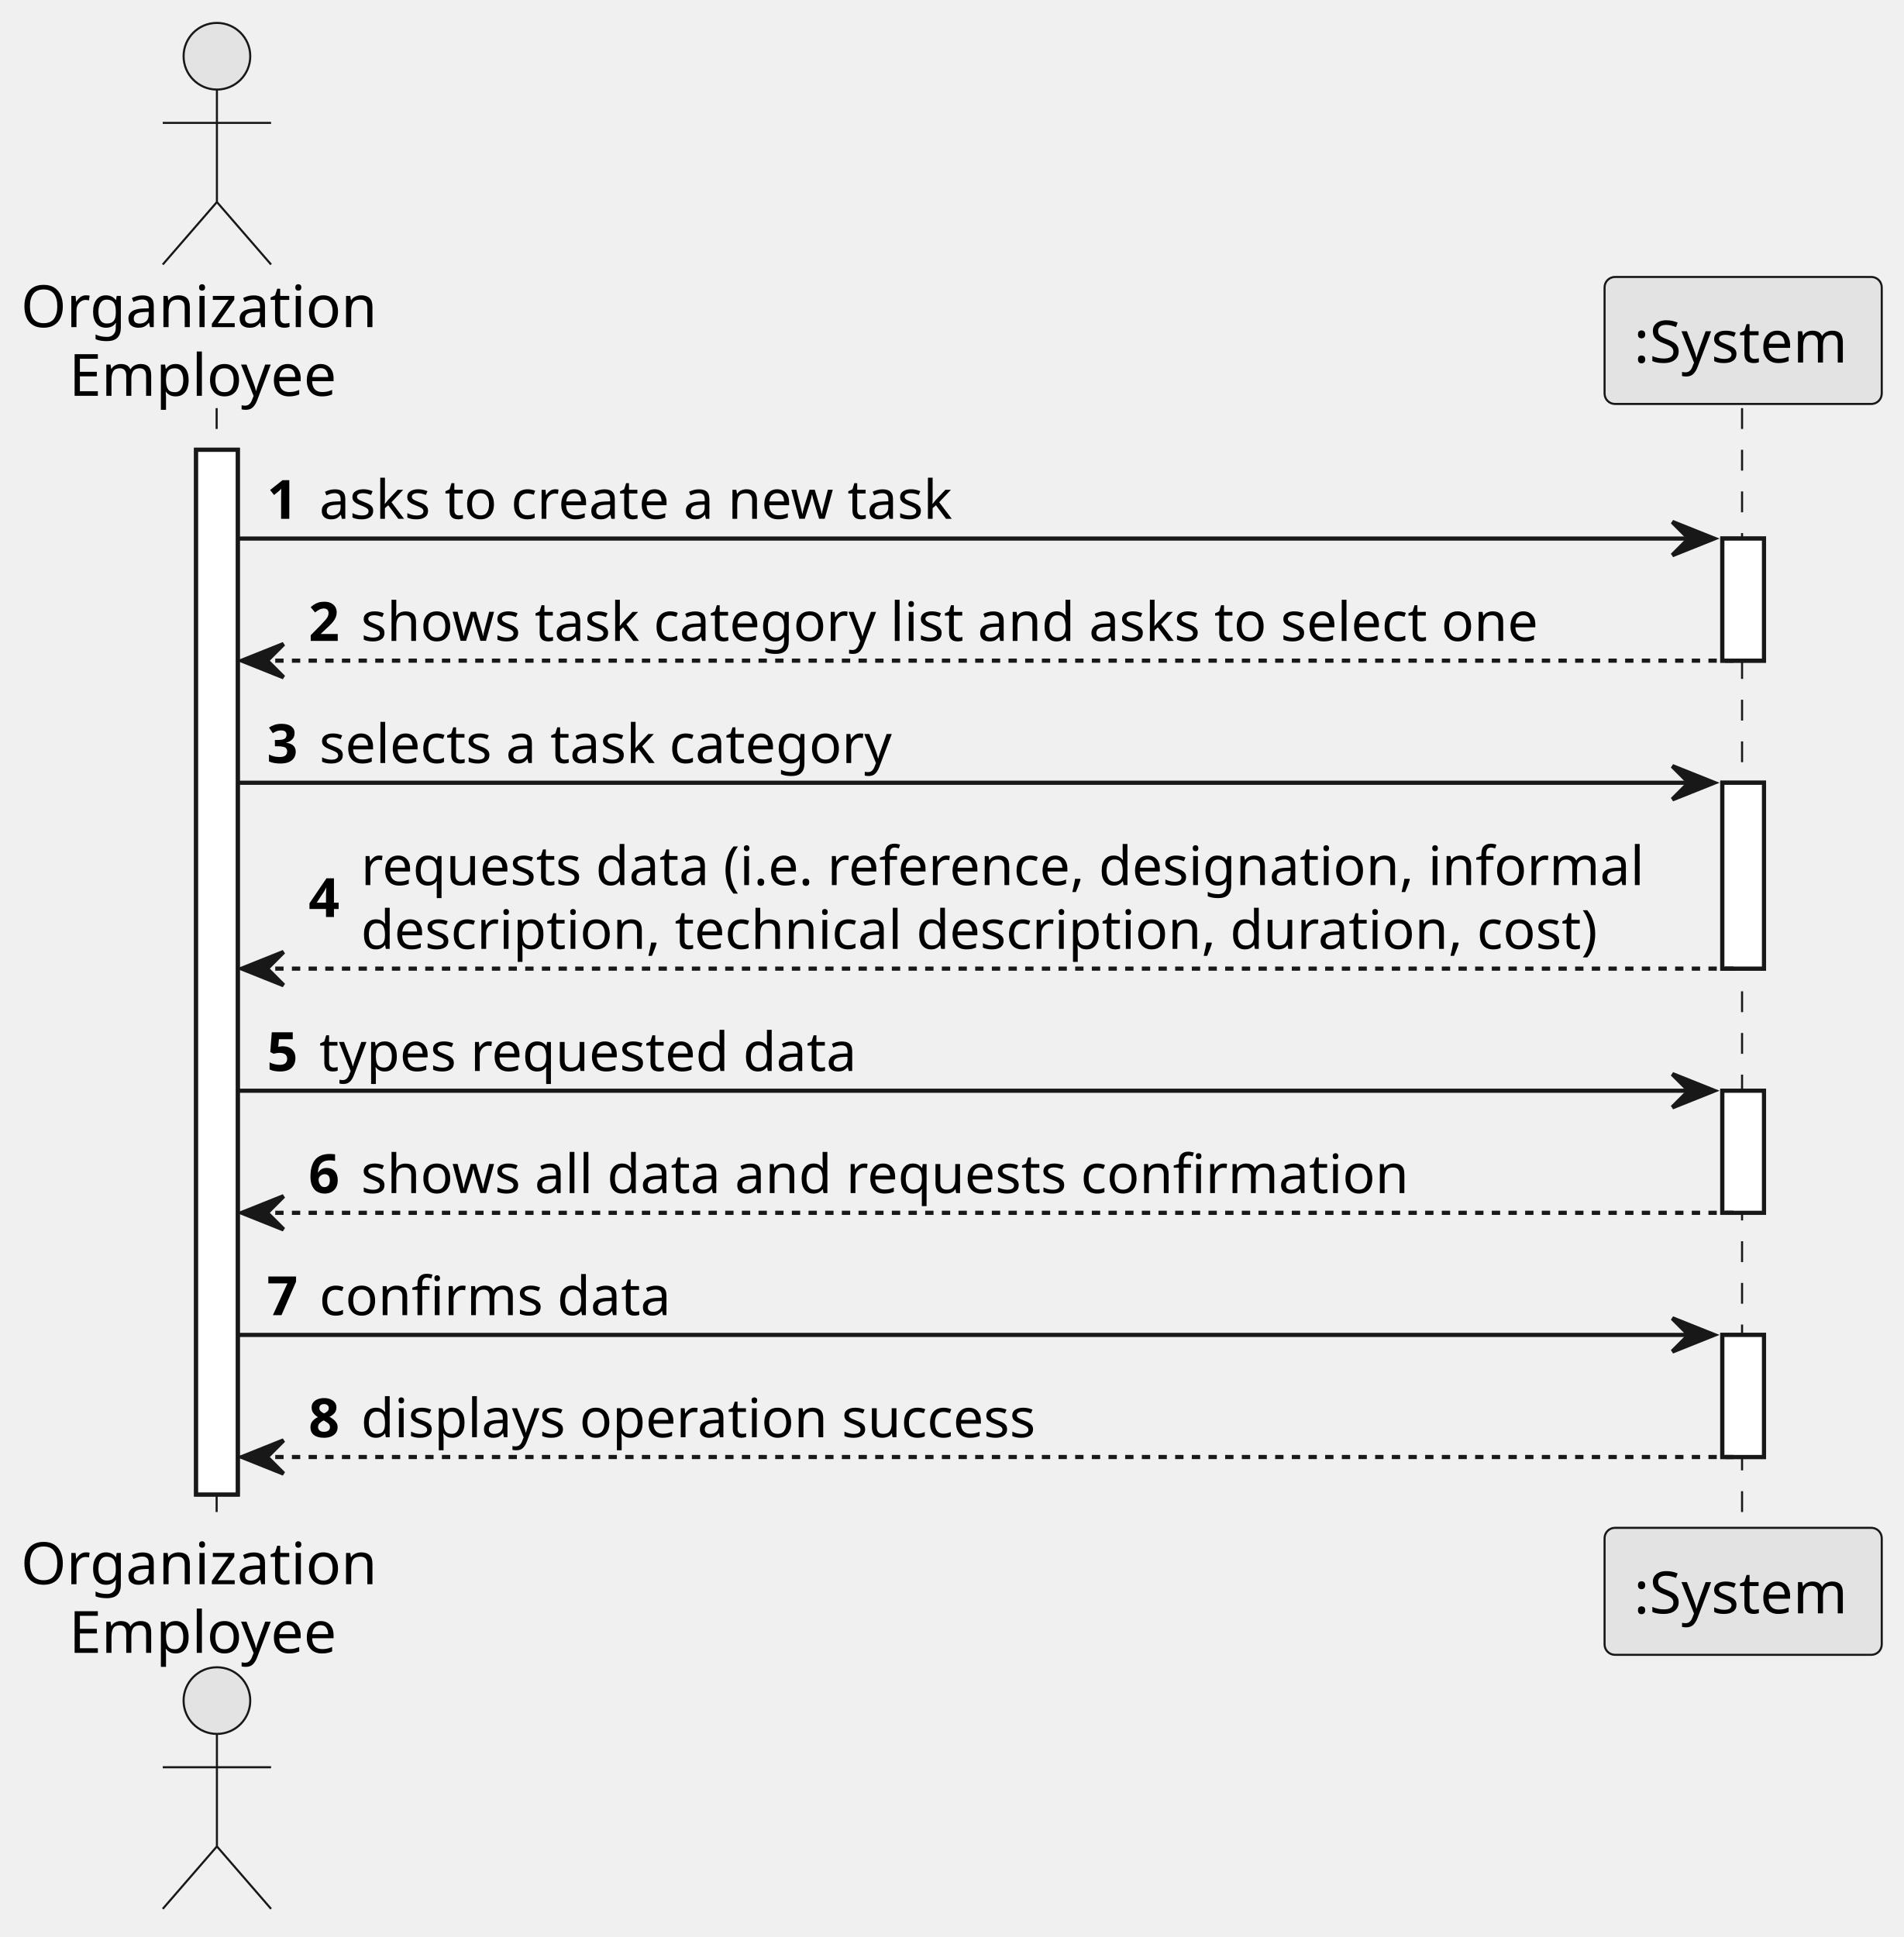
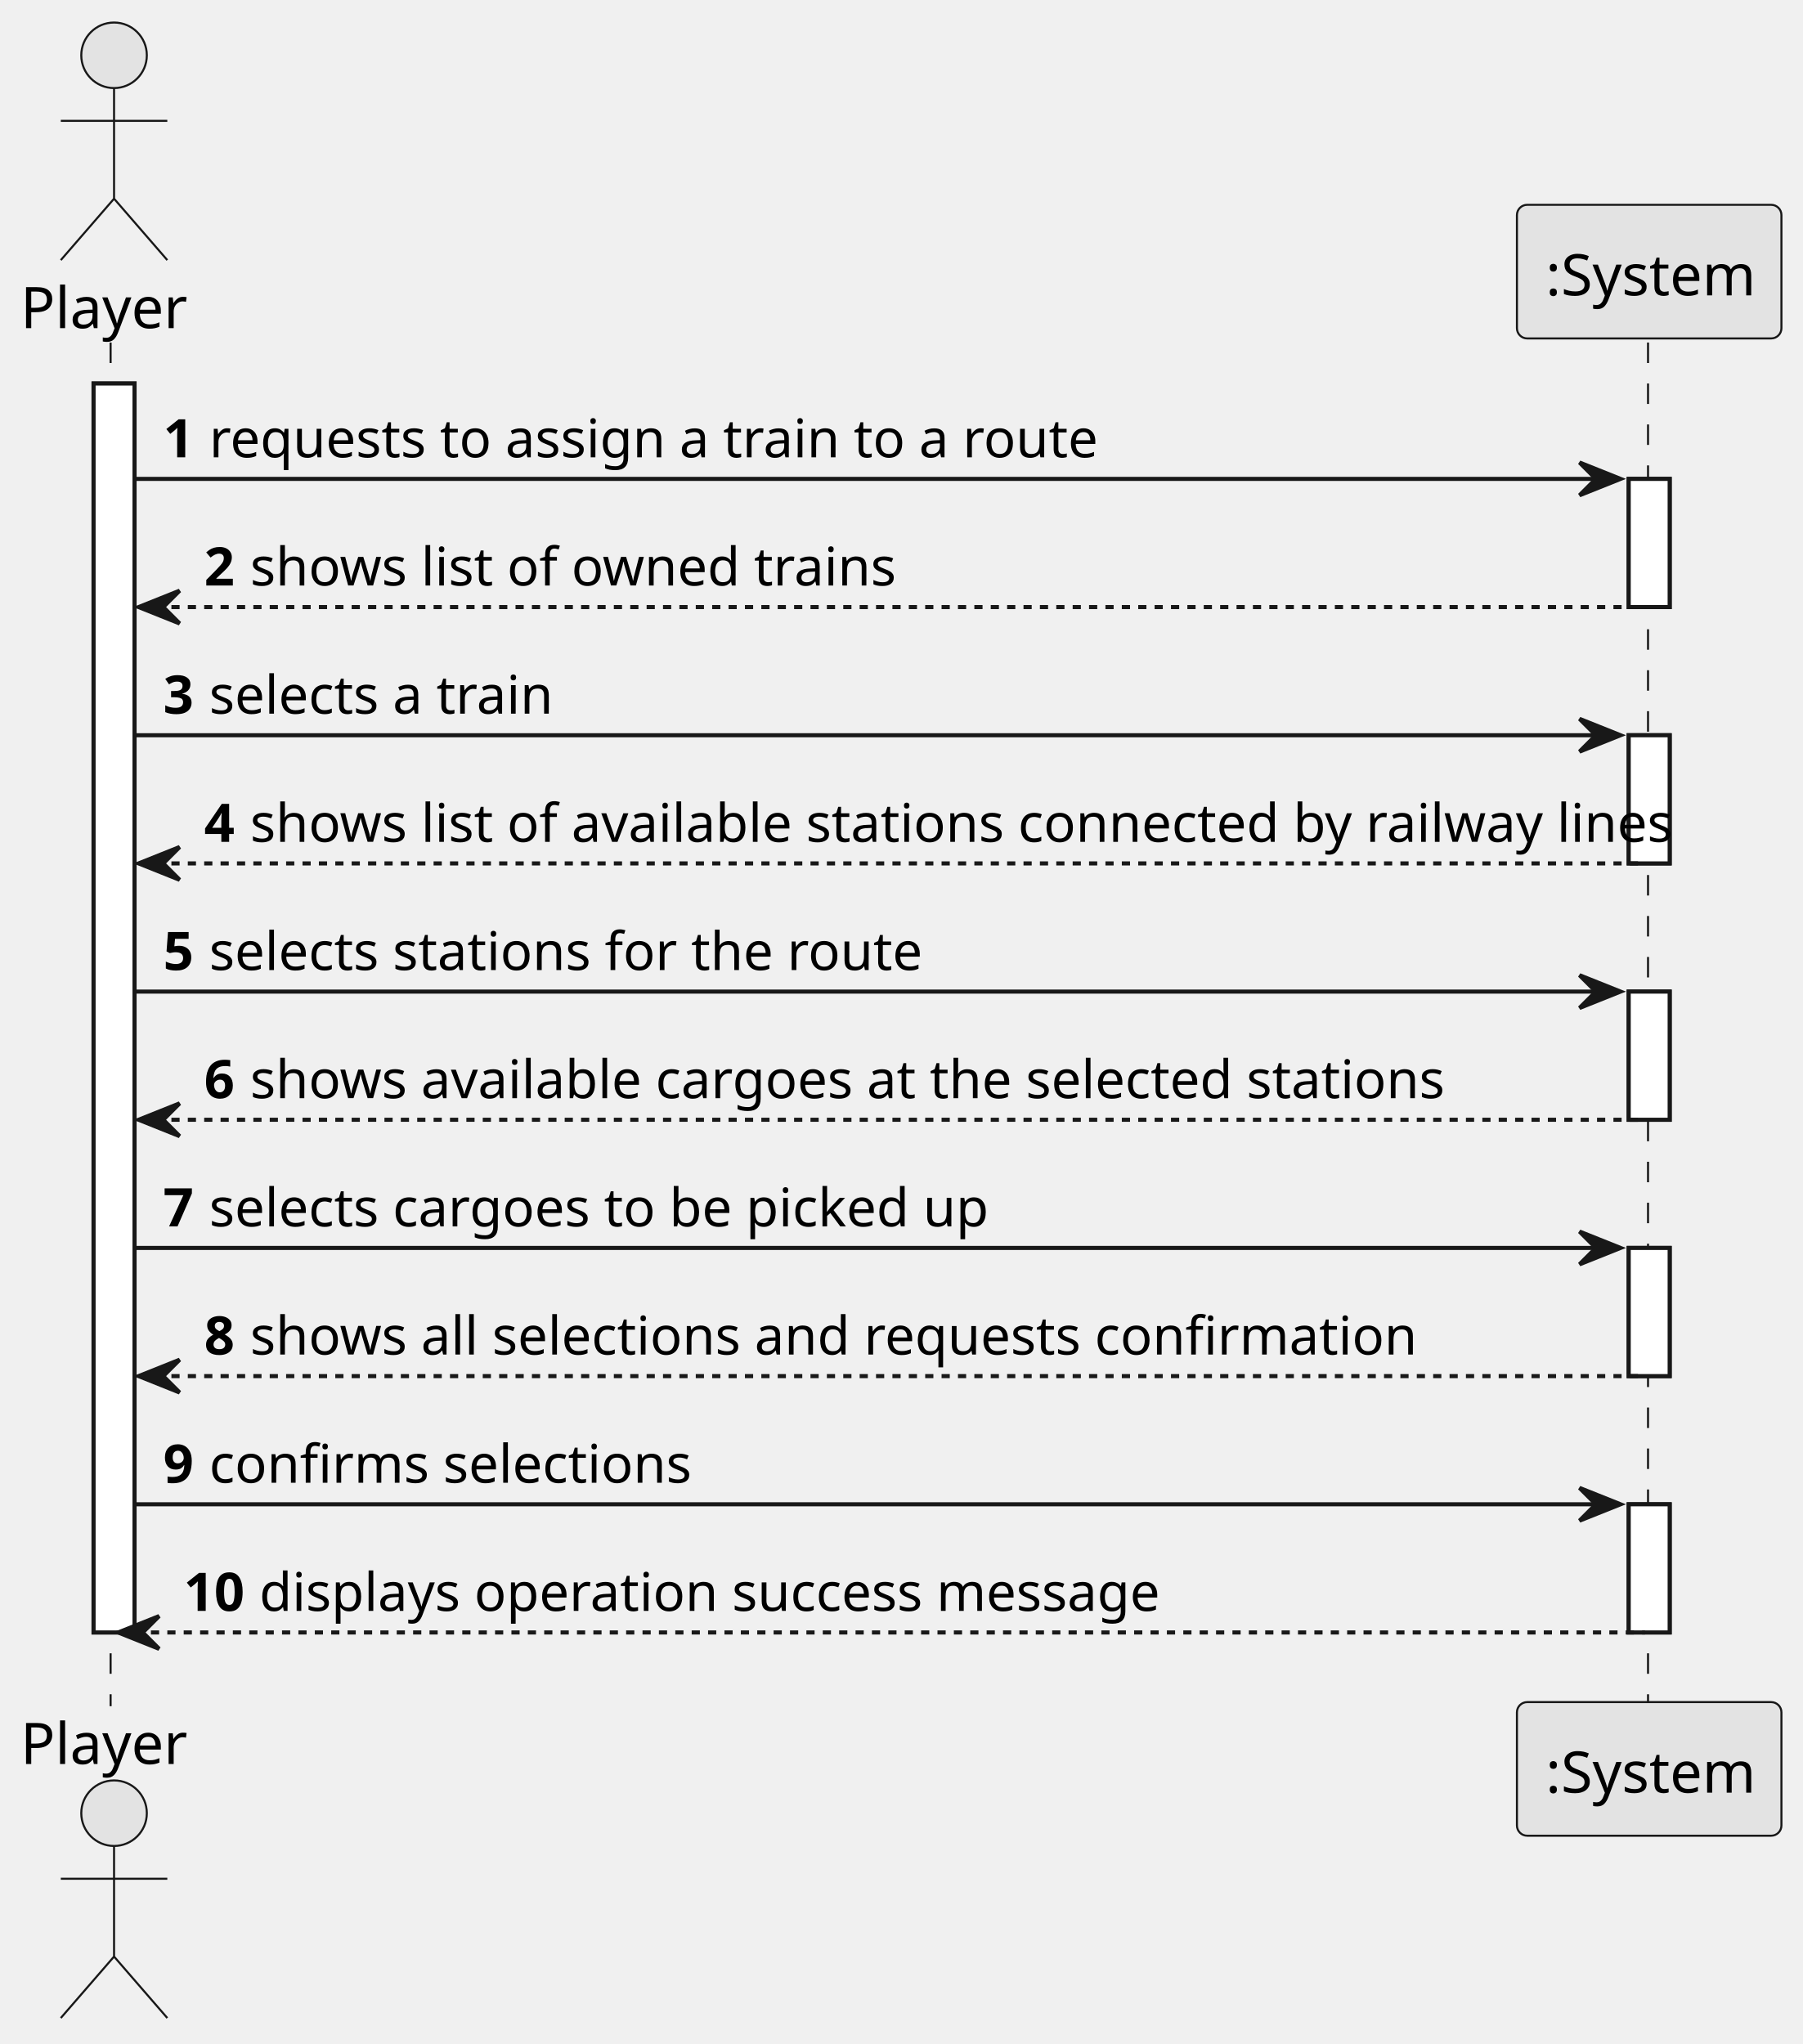
- <svg xmlns="http://www.w3.org/2000/svg" contentStyleType="text/css" height="465px" preserveAspectRatio="none" style="width:457px;height:465px;background:#FFFFFF;" version="1.1" viewBox="0 0 457 465" width="457px" zoomAndPan="magnify">
+ <svg xmlns="http://www.w3.org/2000/svg" contentStyleType="text/css" height="499px" preserveAspectRatio="none" style="width:440px;height:499px;background:#FFFFFF;" version="1.1" viewBox="0 0 440 499" width="440px" zoomAndPan="magnify">
  <defs />
  <g>
-     <rect fill="#FFFFFF" height="250.795" style="stroke:#181818;stroke-width:1.0;" width="10" x="47.065" y="107.977" />
-     <rect fill="#FFFFFF" height="29.311" style="stroke:#181818;stroke-width:1.0;" width="10" x="413.397" y="129.287" />
-     <rect fill="#FFFFFF" height="44.621" style="stroke:#181818;stroke-width:1.0;" width="10" x="413.397" y="187.908" />
-     <rect fill="#FFFFFF" height="29.311" style="stroke:#181818;stroke-width:1.0;" width="10" x="413.397" y="261.84" />
-     <rect fill="#FFFFFF" height="29.311" style="stroke:#181818;stroke-width:1.0;" width="10" x="413.397" y="320.461" />
-     <line style="stroke:#181818;stroke-width:0.5;stroke-dasharray:5.0,5.0;" x1="52" x2="52" y1="97.977" y2="367.772" />
-     <line style="stroke:#181818;stroke-width:0.5;stroke-dasharray:5.0,5.0;" x1="418.133" x2="418.133" y1="97.977" y2="367.772" />
-     <text fill="#000000" font-family="sans-serif" font-size="14" lengthAdjust="spacing" textLength="88.129" x="5" y="78.535">Organization</text>
-     <text fill="#000000" font-family="sans-serif" font-size="14" lengthAdjust="spacing" textLength="65.03" x="16.549" y="95.023">Employee</text>
-     <ellipse cx="52.065" cy="13.5" fill="#E3E3E3" rx="8" ry="8" style="stroke:#181818;stroke-width:0.5;" />
-     <path d="M52.065,21.5 L52.065,48.5 M39.065,29.5 L65.064,29.5 M52.065,48.5 L39.065,63.5 M52.065,48.5 L65.064,63.5 " fill="none" style="stroke:#181818;stroke-width:0.5;" />
-     <text fill="#000000" font-family="sans-serif" font-size="14" lengthAdjust="spacing" textLength="88.129" x="5" y="380.307">Organization</text>
-     <text fill="#000000" font-family="sans-serif" font-size="14" lengthAdjust="spacing" textLength="65.03" x="16.549" y="396.795">Employee</text>
-     <ellipse cx="52.065" cy="408.248" fill="#E3E3E3" rx="8" ry="8" style="stroke:#181818;stroke-width:0.5;" />
-     <path d="M52.065,416.248 L52.065,443.248 M39.065,424.248 L65.064,424.248 M52.065,443.248 L39.065,458.248 M52.065,443.248 L65.064,458.248 " fill="none" style="stroke:#181818;stroke-width:0.5;" />
-     <rect fill="#E3E3E3" height="30.488" rx="2.5" ry="2.5" style="stroke:#181818;stroke-width:0.5;" width="66.527" x="385.133" y="66.488" />
-     <text fill="#000000" font-family="sans-serif" font-size="14" lengthAdjust="spacing" textLength="52.527" x="392.133" y="87.023">:System</text>
-     <rect fill="#E3E3E3" height="30.488" rx="2.5" ry="2.5" style="stroke:#181818;stroke-width:0.5;" width="66.527" x="385.133" y="366.772" />
-     <text fill="#000000" font-family="sans-serif" font-size="14" lengthAdjust="spacing" textLength="52.527" x="392.133" y="387.307">:System</text>
-     <rect fill="#FFFFFF" height="250.795" style="stroke:#181818;stroke-width:1.0;" width="10" x="47.065" y="107.977" />
-     <rect fill="#FFFFFF" height="29.311" style="stroke:#181818;stroke-width:1.0;" width="10" x="413.397" y="129.287" />
-     <rect fill="#FFFFFF" height="44.621" style="stroke:#181818;stroke-width:1.0;" width="10" x="413.397" y="187.908" />
-     <rect fill="#FFFFFF" height="29.311" style="stroke:#181818;stroke-width:1.0;" width="10" x="413.397" y="261.84" />
-     <rect fill="#FFFFFF" height="29.311" style="stroke:#181818;stroke-width:1.0;" width="10" x="413.397" y="320.461" />
-     <polygon fill="#181818" points="401.397,125.287,411.397,129.287,401.397,133.287,405.397,129.287" style="stroke:#181818;stroke-width:1.0;" />
-     <line style="stroke:#181818;stroke-width:1.0;" x1="57.065" x2="407.397" y1="129.287" y2="129.287" />
-     <text fill="#000000" font-family="sans-serif" font-size="13" font-weight="bold" lengthAdjust="spacing" textLength="8.576" x="64.064" y="124.545">1</text>
-     <text fill="#000000" font-family="sans-serif" font-size="13" lengthAdjust="spacing" textLength="158.723" x="76.64" y="124.545">asks to create a new task</text>
-     <polygon fill="#181818" points="68.064,154.598,58.065,158.598,68.064,162.598,64.064,158.598" style="stroke:#181818;stroke-width:1.0;" />
-     <line style="stroke:#181818;stroke-width:1.0;stroke-dasharray:2.0,2.0;" x1="62.065" x2="417.397" y1="158.598" y2="158.598" />
-     <text fill="#000000" font-family="sans-serif" font-size="13" font-weight="bold" lengthAdjust="spacing" textLength="8.576" x="74.064" y="153.856">2</text>
-     <text fill="#000000" font-family="sans-serif" font-size="13" lengthAdjust="spacing" textLength="295.642" x="86.64" y="153.856">shows task category list and asks to select one</text>
-     <polygon fill="#181818" points="401.397,183.908,411.397,187.908,401.397,191.908,405.397,187.908" style="stroke:#181818;stroke-width:1.0;" />
-     <line style="stroke:#181818;stroke-width:1.0;" x1="57.065" x2="407.397" y1="187.908" y2="187.908" />
-     <text fill="#000000" font-family="sans-serif" font-size="13" font-weight="bold" lengthAdjust="spacing" textLength="8.576" x="64.064" y="183.166">3</text>
-     <text fill="#000000" font-family="sans-serif" font-size="13" lengthAdjust="spacing" textLength="142.949" x="76.64" y="183.166">selects a task category</text>
-     <polygon fill="#181818" points="68.064,228.529,58.065,232.529,68.064,236.529,64.064,232.529" style="stroke:#181818;stroke-width:1.0;" />
-     <line style="stroke:#181818;stroke-width:1.0;stroke-dasharray:2.0,2.0;" x1="62.065" x2="417.397" y1="232.529" y2="232.529" />
-     <text fill="#000000" font-family="sans-serif" font-size="13" font-weight="bold" lengthAdjust="spacing" textLength="8.576" x="74.064" y="220.132">4</text>
-     <text fill="#000000" font-family="sans-serif" font-size="13" lengthAdjust="spacing" textLength="319.757" x="86.64" y="212.477">requests data (i.e. reference, designation, informal</text>
-     <text fill="#000000" font-family="sans-serif" font-size="13" lengthAdjust="spacing" textLength="310.115" x="86.64" y="227.787">description, technical description, duration, cost)</text>
-     <polygon fill="#181818" points="401.397,257.84,411.397,261.84,401.397,265.84,405.397,261.84" style="stroke:#181818;stroke-width:1.0;" />
-     <line style="stroke:#181818;stroke-width:1.0;" x1="57.065" x2="407.397" y1="261.84" y2="261.84" />
-     <text fill="#000000" font-family="sans-serif" font-size="13" font-weight="bold" lengthAdjust="spacing" textLength="8.576" x="64.064" y="257.098">5</text>
-     <text fill="#000000" font-family="sans-serif" font-size="13" lengthAdjust="spacing" textLength="132.304" x="76.64" y="257.098">types requested data</text>
-     <polygon fill="#181818" points="68.064,287.15,58.065,291.15,68.064,295.15,64.064,291.15" style="stroke:#181818;stroke-width:1.0;" />
-     <line style="stroke:#181818;stroke-width:1.0;stroke-dasharray:2.0,2.0;" x1="62.065" x2="417.397" y1="291.15" y2="291.15" />
-     <text fill="#000000" font-family="sans-serif" font-size="13" font-weight="bold" lengthAdjust="spacing" textLength="8.576" x="74.064" y="286.408">6</text>
-     <text fill="#000000" font-family="sans-serif" font-size="13" lengthAdjust="spacing" textLength="260.146" x="86.64" y="286.408">shows all data and requests confirmation</text>
-     <polygon fill="#181818" points="401.397,316.461,411.397,320.461,401.397,324.461,405.397,320.461" style="stroke:#181818;stroke-width:1.0;" />
-     <line style="stroke:#181818;stroke-width:1.0;" x1="57.065" x2="407.397" y1="320.461" y2="320.461" />
-     <text fill="#000000" font-family="sans-serif" font-size="13" font-weight="bold" lengthAdjust="spacing" textLength="8.576" x="64.064" y="315.719">7</text>
-     <text fill="#000000" font-family="sans-serif" font-size="13" lengthAdjust="spacing" textLength="86.849" x="76.64" y="315.719">confirms data</text>
-     <polygon fill="#181818" points="68.064,345.772,58.065,349.772,68.064,353.772,64.064,349.772" style="stroke:#181818;stroke-width:1.0;" />
-     <line style="stroke:#181818;stroke-width:1.0;stroke-dasharray:2.0,2.0;" x1="62.065" x2="417.397" y1="349.772" y2="349.772" />
-     <text fill="#000000" font-family="sans-serif" font-size="13" font-weight="bold" lengthAdjust="spacing" textLength="8.576" x="74.064" y="345.029">8</text>
-     <text fill="#000000" font-family="sans-serif" font-size="13" lengthAdjust="spacing" textLength="168.422" x="86.64" y="345.029">displays operation success</text>
+     <rect fill="#FFFFFF" height="304.91" style="stroke:#181818;stroke-width:1.0;" width="10" x="22.841" y="93.621" />
+     <rect fill="#FFFFFF" height="31.291" style="stroke:#181818;stroke-width:1.0;" width="10" x="397.572" y="116.912" />
+     <rect fill="#FFFFFF" height="31.291" style="stroke:#181818;stroke-width:1.0;" width="10" x="397.572" y="179.494" />
+     <rect fill="#FFFFFF" height="31.291" style="stroke:#181818;stroke-width:1.0;" width="10" x="397.572" y="242.076" />
+     <rect fill="#FFFFFF" height="31.291" style="stroke:#181818;stroke-width:1.0;" width="10" x="397.572" y="304.658" />
+     <rect fill="#FFFFFF" height="31.291" style="stroke:#181818;stroke-width:1.0;" width="10" x="397.572" y="367.24" />
+     <line style="stroke:#181818;stroke-width:0.5;stroke-dasharray:5.0,5.0;" x1="27" x2="27" y1="83.621" y2="416.531" />
+     <line style="stroke:#181818;stroke-width:0.5;stroke-dasharray:5.0,5.0;" x1="402.289" x2="402.289" y1="83.621" y2="416.531" />
+     <text fill="#000000" font-family="sans-serif" font-size="14" lengthAdjust="spacing" textLength="39.683" x="5" y="80.107">Player</text>
+     <ellipse cx="27.841" cy="13.5" fill="#E3E3E3" rx="8" ry="8" style="stroke:#181818;stroke-width:0.5;" />
+     <path d="M27.841,21.5 L27.841,48.5 M14.841,29.5 L40.841,29.5 M27.841,48.5 L14.841,63.5 M27.841,48.5 L40.841,63.5 " fill="none" style="stroke:#181818;stroke-width:0.5;" />
+     <text fill="#000000" font-family="sans-serif" font-size="14" lengthAdjust="spacing" textLength="39.683" x="5" y="430.639">Player</text>
+     <ellipse cx="27.841" cy="442.652" fill="#E3E3E3" rx="8" ry="8" style="stroke:#181818;stroke-width:0.5;" />
+     <path d="M27.841,450.652 L27.841,477.652 M14.841,458.652 L40.841,458.652 M27.841,477.652 L14.841,492.652 M27.841,477.652 L40.841,492.652 " fill="none" style="stroke:#181818;stroke-width:0.5;" />
+     <rect fill="#E3E3E3" height="32.621" rx="2.5" ry="2.5" style="stroke:#181818;stroke-width:0.5;" width="64.565" x="370.289" y="50" />
+     <text fill="#000000" font-family="sans-serif" font-size="14" lengthAdjust="spacing" textLength="50.565" x="377.289" y="72.107">:System</text>
+     <rect fill="#E3E3E3" height="32.621" rx="2.5" ry="2.5" style="stroke:#181818;stroke-width:0.5;" width="64.565" x="370.289" y="415.531" />
+     <text fill="#000000" font-family="sans-serif" font-size="14" lengthAdjust="spacing" textLength="50.565" x="377.289" y="437.639">:System</text>
+     <rect fill="#FFFFFF" height="304.91" style="stroke:#181818;stroke-width:1.0;" width="10" x="22.841" y="93.621" />
+     <rect fill="#FFFFFF" height="31.291" style="stroke:#181818;stroke-width:1.0;" width="10" x="397.572" y="116.912" />
+     <rect fill="#FFFFFF" height="31.291" style="stroke:#181818;stroke-width:1.0;" width="10" x="397.572" y="179.494" />
+     <rect fill="#FFFFFF" height="31.291" style="stroke:#181818;stroke-width:1.0;" width="10" x="397.572" y="242.076" />
+     <rect fill="#FFFFFF" height="31.291" style="stroke:#181818;stroke-width:1.0;" width="10" x="397.572" y="304.658" />
+     <rect fill="#FFFFFF" height="31.291" style="stroke:#181818;stroke-width:1.0;" width="10" x="397.572" y="367.24" />
+     <polygon fill="#181818" points="385.572,112.912,395.572,116.912,385.572,120.912,389.572,116.912" style="stroke:#181818;stroke-width:1.0;" />
+     <line style="stroke:#181818;stroke-width:1.0;" x1="32.841" x2="391.572" y1="116.912" y2="116.912" />
+     <text fill="#000000" font-family="sans-serif" font-size="13" font-weight="bold" lengthAdjust="spacing" textLength="7.23" x="39.841" y="111.649">1</text>
+     <text fill="#000000" font-family="sans-serif" font-size="13" lengthAdjust="spacing" textLength="203.785" x="51.071" y="111.649">requests to assign a train to a route</text>
+     <polygon fill="#181818" points="43.841,144.203,33.841,148.203,43.841,152.203,39.841,148.203" style="stroke:#181818;stroke-width:1.0;" />
+     <line style="stroke:#181818;stroke-width:1.0;stroke-dasharray:2.0,2.0;" x1="37.841" x2="401.572" y1="148.203" y2="148.203" />
+     <text fill="#000000" font-family="sans-serif" font-size="13" font-weight="bold" lengthAdjust="spacing" textLength="7.23" x="49.841" y="142.94">2</text>
+     <text fill="#000000" font-family="sans-serif" font-size="13" lengthAdjust="spacing" textLength="148.123" x="61.071" y="142.94">shows list of owned trains</text>
+     <polygon fill="#181818" points="385.572,175.494,395.572,179.494,385.572,183.494,389.572,179.494" style="stroke:#181818;stroke-width:1.0;" />
+     <line style="stroke:#181818;stroke-width:1.0;" x1="32.841" x2="391.572" y1="179.494" y2="179.494" />
+     <text fill="#000000" font-family="sans-serif" font-size="13" font-weight="bold" lengthAdjust="spacing" textLength="7.23" x="39.841" y="174.231">3</text>
+     <text fill="#000000" font-family="sans-serif" font-size="13" lengthAdjust="spacing" textLength="80.203" x="51.071" y="174.231">selects a train</text>
+     <polygon fill="#181818" points="43.841,206.785,33.841,210.785,43.841,214.785,39.841,210.785" style="stroke:#181818;stroke-width:1.0;" />
+     <line style="stroke:#181818;stroke-width:1.0;stroke-dasharray:2.0,2.0;" x1="37.841" x2="401.572" y1="210.785" y2="210.785" />
+     <text fill="#000000" font-family="sans-serif" font-size="13" font-weight="bold" lengthAdjust="spacing" textLength="7.23" x="49.841" y="205.523">4</text>
+     <text fill="#000000" font-family="sans-serif" font-size="13" lengthAdjust="spacing" textLength="329.5" x="61.071" y="205.523">shows list of available stations connected by railway lines</text>
+     <polygon fill="#181818" points="385.572,238.076,395.572,242.076,385.572,246.076,389.572,242.076" style="stroke:#181818;stroke-width:1.0;" />
+     <line style="stroke:#181818;stroke-width:1.0;" x1="32.841" x2="391.572" y1="242.076" y2="242.076" />
+     <text fill="#000000" font-family="sans-serif" font-size="13" font-weight="bold" lengthAdjust="spacing" textLength="7.23" x="39.841" y="236.814">5</text>
+     <text fill="#000000" font-family="sans-serif" font-size="13" lengthAdjust="spacing" textLength="162.583" x="51.071" y="236.814">selects stations for the route</text>
+     <polygon fill="#181818" points="43.841,269.367,33.841,273.367,43.841,277.367,39.841,273.367" style="stroke:#181818;stroke-width:1.0;" />
+     <line style="stroke:#181818;stroke-width:1.0;stroke-dasharray:2.0,2.0;" x1="37.841" x2="401.572" y1="273.367" y2="273.367" />
+     <text fill="#000000" font-family="sans-serif" font-size="13" font-weight="bold" lengthAdjust="spacing" textLength="7.23" x="49.841" y="268.104">6</text>
+     <text fill="#000000" font-family="sans-serif" font-size="13" lengthAdjust="spacing" textLength="278.218" x="61.071" y="268.104">shows available cargoes at the selected stations</text>
+     <polygon fill="#181818" points="385.572,300.658,395.572,304.658,385.572,308.658,389.572,304.658" style="stroke:#181818;stroke-width:1.0;" />
+     <line style="stroke:#181818;stroke-width:1.0;" x1="32.841" x2="391.572" y1="304.658" y2="304.658" />
+     <text fill="#000000" font-family="sans-serif" font-size="13" font-weight="bold" lengthAdjust="spacing" textLength="7.23" x="39.841" y="299.396">7</text>
+     <text fill="#000000" font-family="sans-serif" font-size="13" lengthAdjust="spacing" textLength="182.108" x="51.071" y="299.396">selects cargoes to be picked up</text>
+     <polygon fill="#181818" points="43.841,331.949,33.841,335.949,43.841,339.949,39.841,335.949" style="stroke:#181818;stroke-width:1.0;" />
+     <line style="stroke:#181818;stroke-width:1.0;stroke-dasharray:2.0,2.0;" x1="37.841" x2="401.572" y1="335.949" y2="335.949" />
+     <text fill="#000000" font-family="sans-serif" font-size="13" font-weight="bold" lengthAdjust="spacing" textLength="7.23" x="49.841" y="330.687">8</text>
+     <text fill="#000000" font-family="sans-serif" font-size="13" lengthAdjust="spacing" textLength="268.081" x="61.071" y="330.687">shows all selections and requests confirmation</text>
+     <polygon fill="#181818" points="385.572,363.24,395.572,367.24,385.572,371.24,389.572,367.24" style="stroke:#181818;stroke-width:1.0;" />
+     <line style="stroke:#181818;stroke-width:1.0;" x1="32.841" x2="391.572" y1="367.24" y2="367.24" />
+     <text fill="#000000" font-family="sans-serif" font-size="13" font-weight="bold" lengthAdjust="spacing" textLength="7.23" x="39.841" y="361.978">9</text>
+     <text fill="#000000" font-family="sans-serif" font-size="13" lengthAdjust="spacing" textLength="110.538" x="51.071" y="361.978">confirms selections</text>
+     <polygon fill="#181818" points="38.841,394.531,28.841,398.531,38.841,402.531,34.841,398.531" style="stroke:#181818;stroke-width:1.0;" />
+     <line style="stroke:#181818;stroke-width:1.0;stroke-dasharray:2.0,2.0;" x1="32.841" x2="401.572" y1="398.531" y2="398.531" />
+     <text fill="#000000" font-family="sans-serif" font-size="13" font-weight="bold" lengthAdjust="spacing" textLength="14.46" x="44.841" y="393.269">10</text>
+     <text fill="#000000" font-family="sans-serif" font-size="13" lengthAdjust="spacing" textLength="211.72" x="63.301" y="393.269">displays operation success message</text>
  </g>
</svg>
